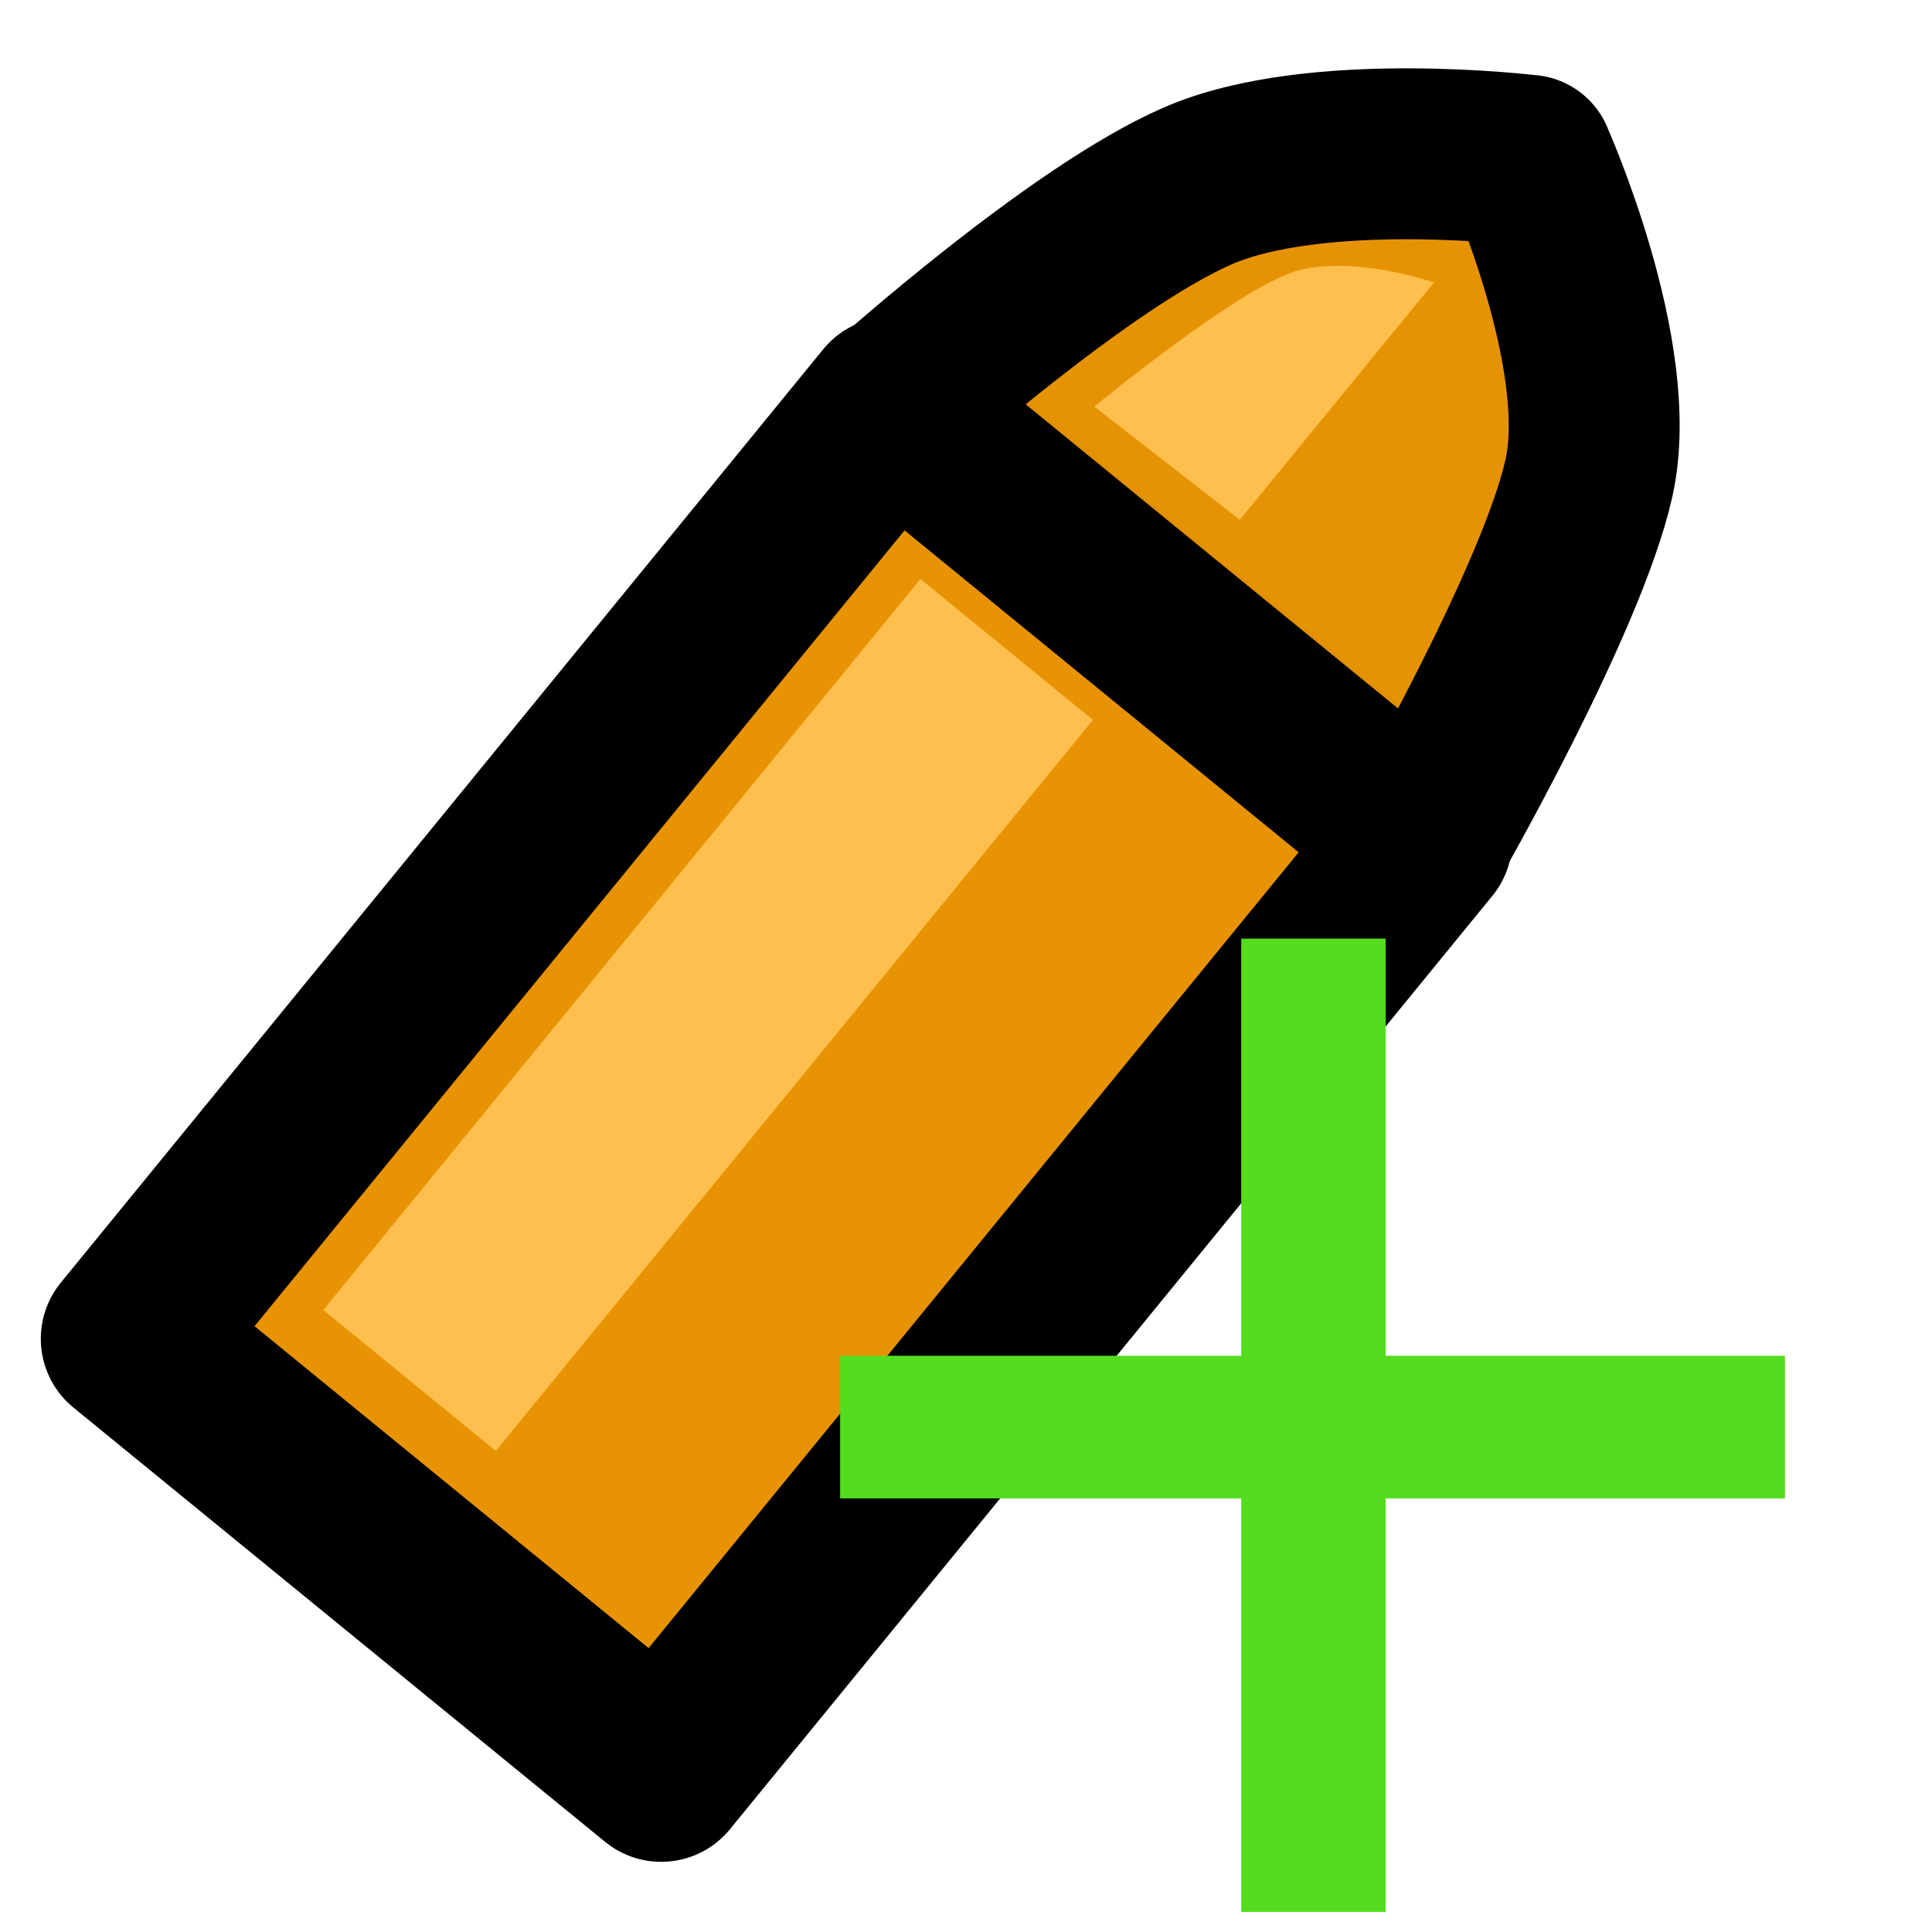
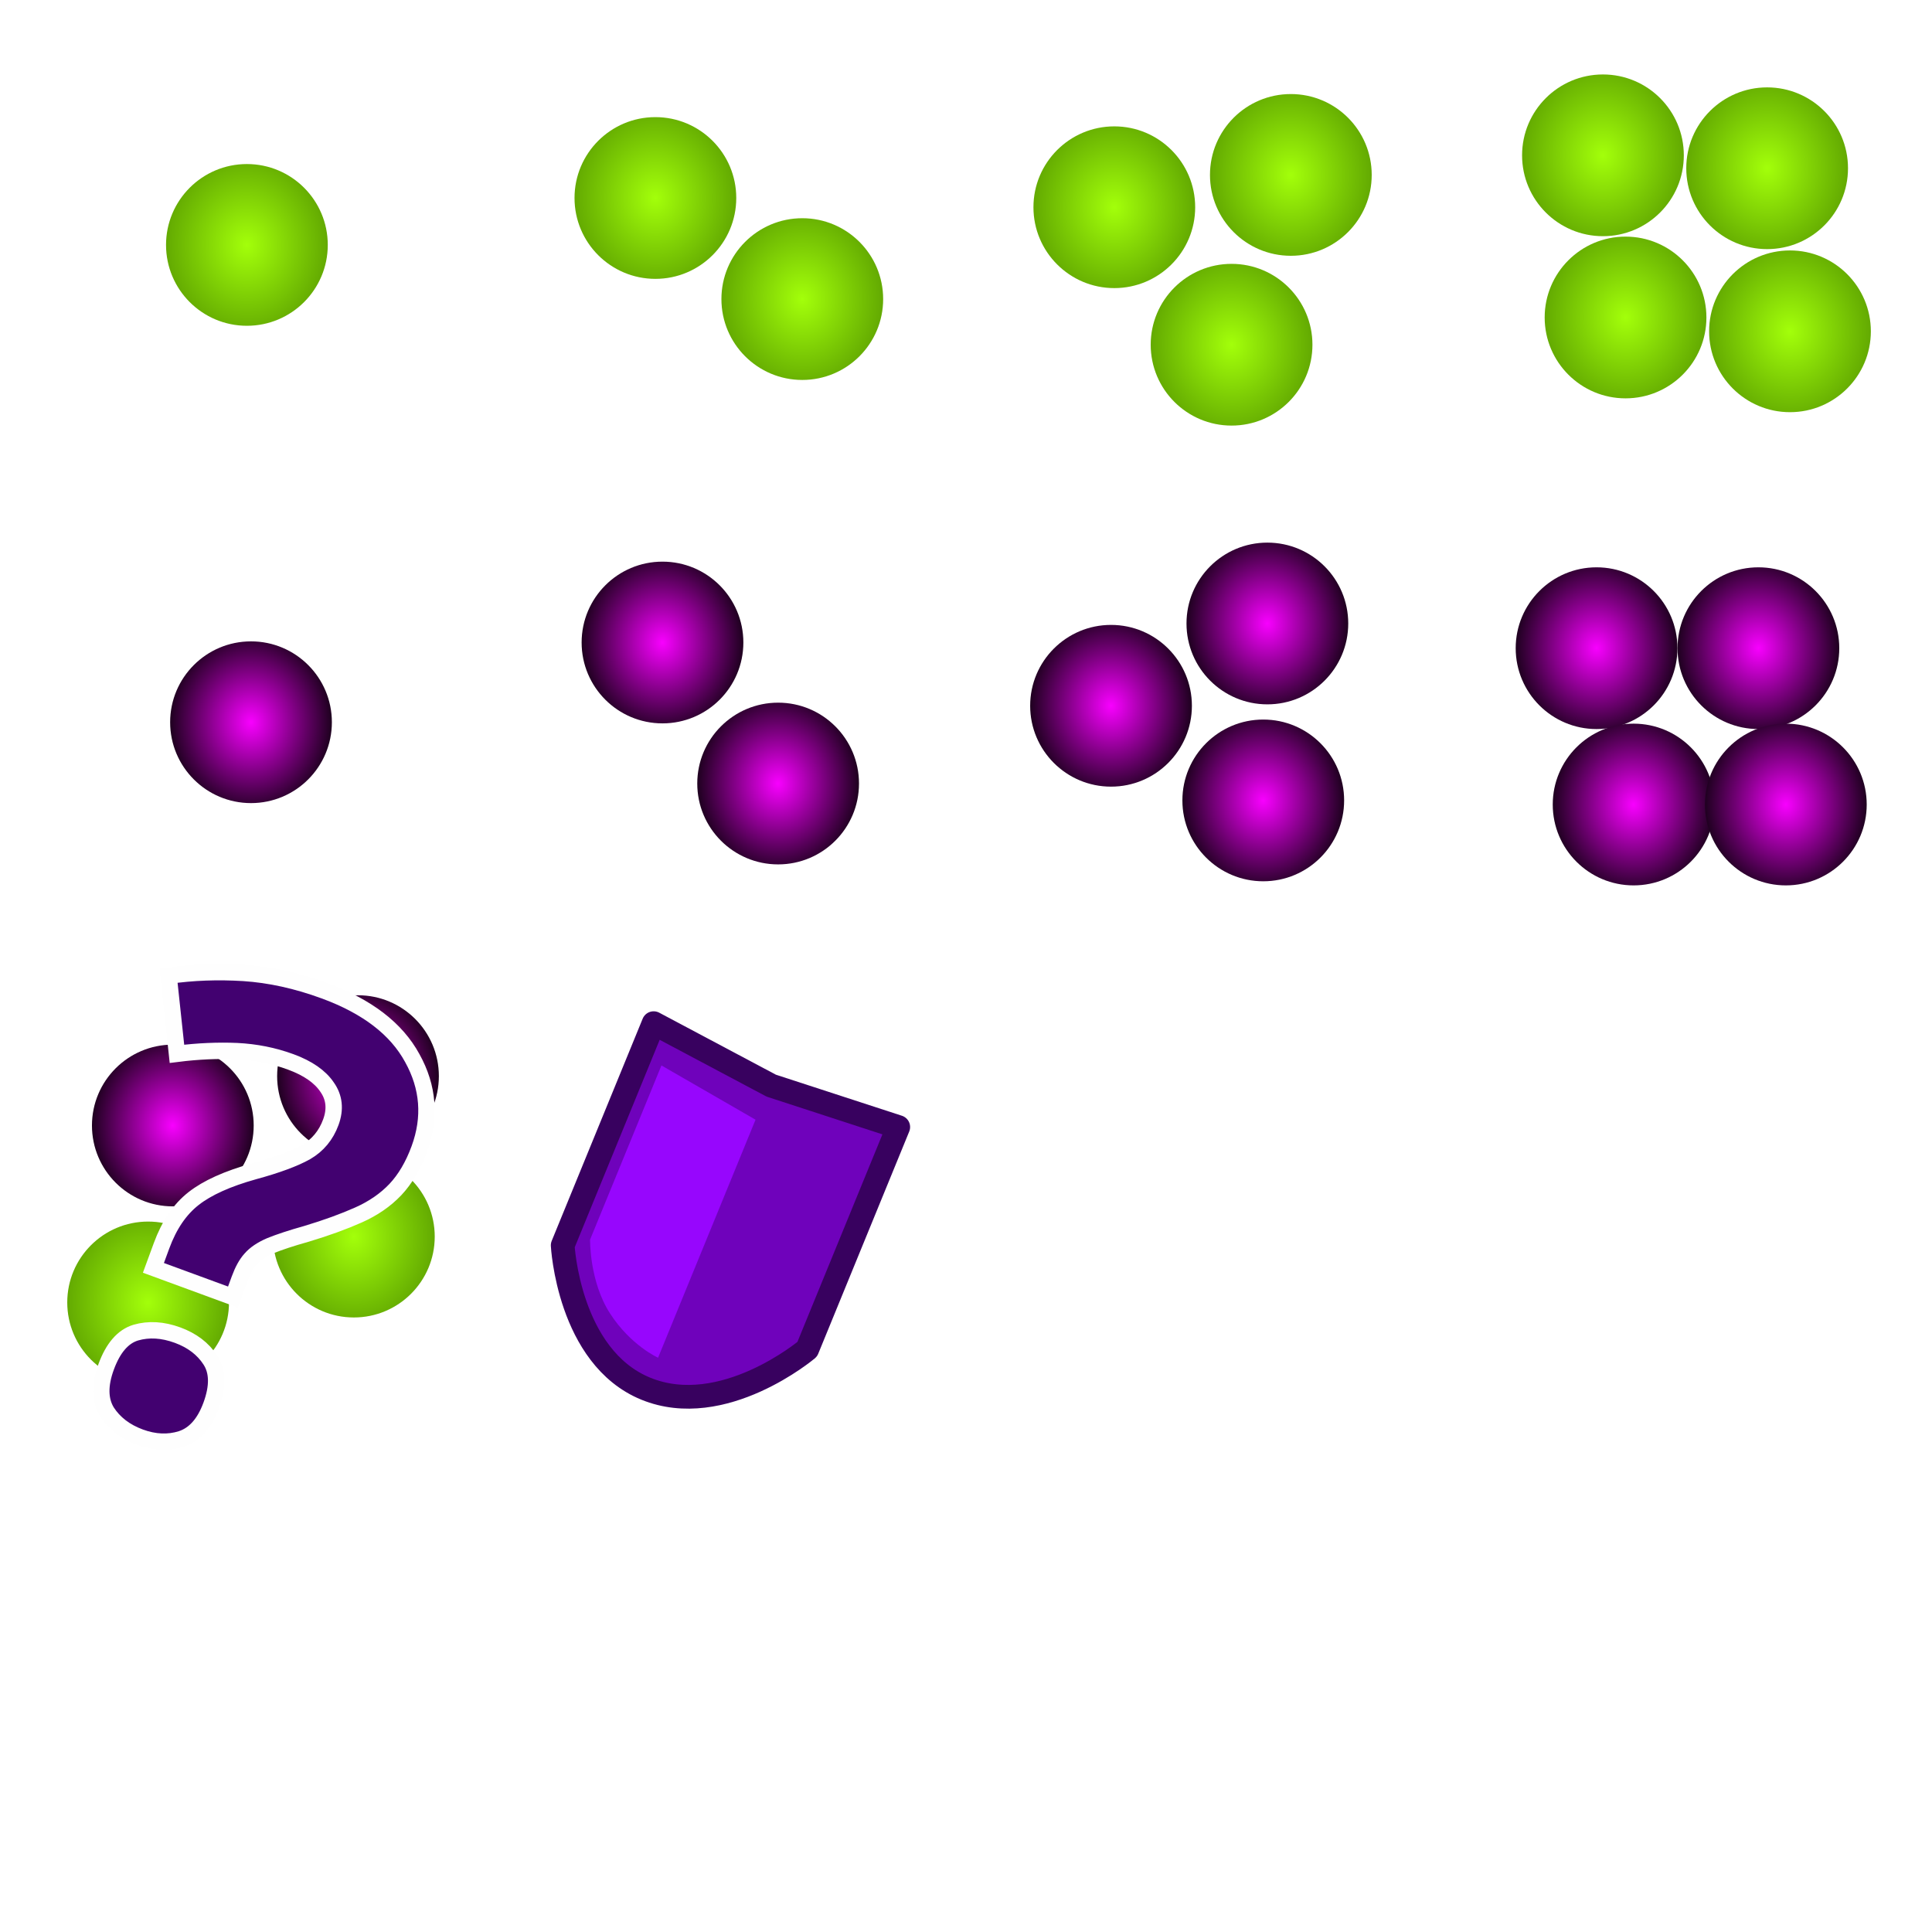
- <svg xmlns="http://www.w3.org/2000/svg" width="64" height="64" viewBox="0 0 16.933 16.933" version="1.1" id="svg8">
-   <defs id="defs2" />
-   <g id="layer1" transform="translate(0,-280.0666)">
-     <g id="g4512" transform="matrix(0.9416693,0.769181,-0.769181,0.9416693,222.7505,10.69034)">
-       <path id="rect4490" d="m 5.098,285.672 h 4.948 v 8.687 H 5.098 Z" style="opacity:1;fill:#e69200;fill-opacity:0.988;stroke:#000000;stroke-width:1.28;stroke-linecap:round;stroke-linejoin:round;stroke-miterlimit:4;stroke-dasharray:none;stroke-dashoffset:0;stroke-opacity:1;paint-order:normal" />
-       <path id="rect4492" d="m 7.533,281.401 c 0,0 1.385,0.694 1.788,1.5 0.403,0.806 0.726,2.771 0.726,2.771 l -4.948,-10e-6 c 0,0 0.279,-1.793 0.705,-2.62 0.426,-0.828 1.73,-1.651 1.73,-1.651 z" style="opacity:1;fill:#e69200;fill-opacity:0.987;stroke:#000000;stroke-width:1.232;stroke-linecap:round;stroke-linejoin:round;stroke-miterlimit:4;stroke-dasharray:none;stroke-dashoffset:0;stroke-opacity:1;paint-order:normal" />
-       <rect y="286.511" x="6.048" height="6.804" width="1.606" id="rect4499" style="opacity:1;fill:#ffbf4f;fill-opacity:0.988;stroke:none;stroke-width:0.882;stroke-linecap:round;stroke-linejoin:round;stroke-miterlimit:4;stroke-dasharray:none;stroke-dashoffset:0;stroke-opacity:1;paint-order:normal" />
-       <path transform="rotate(-39.24288)" style="opacity:1;fill:#ffbf4f;fill-opacity:0.988;stroke:none;stroke-width:0.87;stroke-linecap:round;stroke-linejoin:round;stroke-miterlimit:4;stroke-dasharray:none;stroke-dashoffset:0;stroke-opacity:1;paint-order:normal" d="m -173.874,223.506 c 0.416,-0.13 1.01,0.078 1.01,0.078 l -1.399,1.71 -1.049,-0.816 c 0,0 1.022,-0.841 1.438,-0.971 z" id="rect4542" />
-     </g>
+ <svg xmlns="http://www.w3.org/2000/svg" xmlns:xlink="http://www.w3.org/1999/xlink" width="256" height="256" viewBox="0 0 67.733 67.733" version="1.1" id="svg8">
+   <defs id="defs2">
+     <linearGradient id="linearGradient4668">
+       <stop style="stop-color:#f800ff;stop-opacity:1" offset="0" id="stop4664" />
+       <stop style="stop-color:#000000;stop-opacity:1" offset="1" id="stop4666" />
+     </linearGradient>
+     <radialGradient xlink:href="#linearGradient963" id="radialGradient933-0" cx="122.653" cy="93.171" fx="122.653" fy="93.171" r="2.835" gradientUnits="userSpaceOnUse" gradientTransform="matrix(1.140641,-0.04223909,0.04714159,1.27303,-121.3188,122.7792)" />
+     <linearGradient id="linearGradient963">
+       <stop id="stop959" offset="0" style="stop-color:#a3ff0a;stop-opacity:1" />
+       <stop id="stop961" offset="1" style="stop-color:#5a9e00;stop-opacity:1" />
+     </linearGradient>
+     <radialGradient xlink:href="#linearGradient963" id="radialGradient933-0-8" cx="122.653" cy="93.171" fx="122.653" fy="93.171" r="2.835" gradientUnits="userSpaceOnUse" gradientTransform="matrix(1.140641,-0.04223909,0.04714159,1.27303,-116.1688,126.3227)" />
+     <radialGradient xlink:href="#linearGradient963" id="radialGradient933-0-7" cx="122.653" cy="93.171" fx="122.653" fy="93.171" r="2.835" gradientUnits="userSpaceOnUse" gradientTransform="matrix(1.140641,-0.04223909,0.04714159,1.27303,-99.04019,121.9697)" />
+     <radialGradient xlink:href="#linearGradient963" id="radialGradient933-0-8-2" cx="122.653" cy="93.171" fx="122.653" fy="93.171" r="2.835" gradientUnits="userSpaceOnUse" gradientTransform="matrix(1.140641,-0.0422391,0.04714161,1.27303,-105.2296,123.1036)" />
+     <radialGradient xlink:href="#linearGradient963" id="radialGradient933-0-7-7" cx="122.653" cy="93.171" fx="122.653" fy="93.171" r="2.835" gradientUnits="userSpaceOnUse" gradientTransform="matrix(1.140641,-0.0422391,0.04714161,1.27303,-101.1191,127.9228)" />
+     <radialGradient xlink:href="#linearGradient4668" id="radialGradient933-0-7-7-9" cx="122.653" cy="93.171" fx="122.653" fy="93.171" r="2.835" gradientUnits="userSpaceOnUse" gradientTransform="matrix(1.140641,-0.04223911,0.04714162,1.27303,-121.07,138.3632)" />
+     <radialGradient xlink:href="#linearGradient4668" id="radialGradient933-0-7-7-9-6" cx="122.653" cy="93.171" fx="122.653" fy="93.171" r="2.835" gradientUnits="userSpaceOnUse" gradientTransform="matrix(1.140641,-0.04223913,0.04714163,1.27303,-117.016,143.3068)" />
+     <radialGradient xlink:href="#linearGradient963" id="radialGradient933-0-5" cx="122.653" cy="93.171" fx="122.653" fy="93.171" r="2.835" gradientUnits="userSpaceOnUse" gradientTransform="matrix(1.140641,-0.04223909,0.04714159,1.27303,-135.6399,124.424)" />
+     <radialGradient xlink:href="#linearGradient963" id="radialGradient933-0-7-7-6" cx="122.653" cy="93.171" fx="122.653" fy="93.171" r="2.835" gradientUnits="userSpaceOnUse" gradientTransform="matrix(1.140641,-0.0422391,0.04714161,1.27303,-87.30647,126.9678)" />
+     <radialGradient xlink:href="#linearGradient963" id="radialGradient933-0-8-2-1" cx="122.653" cy="93.171" fx="122.653" fy="93.171" r="2.835" gradientUnits="userSpaceOnUse" gradientTransform="matrix(1.140641,-0.0422391,0.04714161,1.27303,-88.09895,121.283)" />
+     <radialGradient xlink:href="#linearGradient963" id="radialGradient933-0-7-9" cx="122.653" cy="93.171" fx="122.653" fy="93.171" r="2.835" gradientUnits="userSpaceOnUse" gradientTransform="matrix(1.140641,-0.04223909,0.04714159,1.27303,-82.34238,121.736)" />
+     <radialGradient xlink:href="#linearGradient963" id="radialGradient933-0-7-7-6-0" cx="122.653" cy="93.171" fx="122.653" fy="93.171" r="2.835" gradientUnits="userSpaceOnUse" gradientTransform="matrix(1.140641,-0.0422391,0.04714161,1.27303,-81.54202,127.4535)" />
+     <radialGradient xlink:href="#linearGradient4668" id="radialGradient933-0-7-7-9-2" cx="122.653" cy="93.171" fx="122.653" fy="93.171" r="2.835" gradientUnits="userSpaceOnUse" gradientTransform="matrix(1.140641,-0.04223911,0.04714162,1.27303,-135.4957,141.1583)" />
+     <radialGradient xlink:href="#linearGradient4668" id="radialGradient933-0-7-7-9-6-9" cx="122.653" cy="93.171" fx="122.653" fy="93.171" r="2.835" gradientUnits="userSpaceOnUse" gradientTransform="matrix(1.140641,-0.04223913,0.04714163,1.27303,-105.3451,140.5813)" />
+     <radialGradient xlink:href="#linearGradient4668" id="radialGradient933-0-7-7-9-6-1" cx="122.653" cy="93.171" fx="122.653" fy="93.171" r="2.835" gradientUnits="userSpaceOnUse" gradientTransform="matrix(1.140641,-0.04223913,0.04714163,1.27303,-99.86321,137.696)" />
+     <radialGradient xlink:href="#linearGradient4668" id="radialGradient933-0-7-7-9-6-7" cx="122.653" cy="93.171" fx="122.653" fy="93.171" r="2.835" gradientUnits="userSpaceOnUse" gradientTransform="matrix(1.140641,-0.04223913,0.04714163,1.27303,-100.0075,143.8993)" />
+     <radialGradient xlink:href="#linearGradient4668" id="radialGradient933-0-7-7-9-6-4" cx="122.653" cy="93.171" fx="122.653" fy="93.171" r="2.835" gradientUnits="userSpaceOnUse" gradientTransform="matrix(1.140641,-0.04223913,0.04714163,1.27303,-88.32232,138.5616)" />
+     <radialGradient xlink:href="#linearGradient4668" id="radialGradient933-0-7-7-9-6-8" cx="122.653" cy="93.171" fx="122.653" fy="93.171" r="2.835" gradientUnits="userSpaceOnUse" gradientTransform="matrix(1.140641,-0.04223913,0.04714163,1.27303,-82.64826,138.5616)" />
+     <radialGradient xlink:href="#linearGradient4668" id="radialGradient933-0-7-7-9-6-14" cx="122.653" cy="93.171" fx="122.653" fy="93.171" r="2.835" gradientUnits="userSpaceOnUse" gradientTransform="matrix(1.140641,-0.04223913,0.04714163,1.27303,-87.02397,144.0435)" />
+     <radialGradient xlink:href="#linearGradient4668" id="radialGradient933-0-7-7-9-6-2" cx="122.653" cy="93.171" fx="122.653" fy="93.171" r="2.835" gradientUnits="userSpaceOnUse" gradientTransform="matrix(1.140641,-0.04223913,0.04714163,1.27303,-81.68631,144.0435)" />
+     <radialGradient xlink:href="#linearGradient4668" id="radialGradient933-0-7-7-9-2-9" cx="122.653" cy="93.171" fx="122.653" fy="93.171" r="2.835" gradientUnits="userSpaceOnUse" gradientTransform="matrix(1.140641,-0.04223911,0.04714162,1.27303,-138.2367,155.2959)" />
+     <radialGradient xlink:href="#linearGradient963" id="radialGradient933-0-5-5" cx="122.653" cy="93.171" fx="122.653" fy="93.171" r="2.835" gradientUnits="userSpaceOnUse" gradientTransform="matrix(1.140641,-0.04223909,0.04714159,1.27303,-131.8892,159.1909)" />
+     <radialGradient xlink:href="#linearGradient963" id="radialGradient933-0-5-53" cx="122.653" cy="93.171" fx="122.653" fy="93.171" r="2.835" gradientUnits="userSpaceOnUse" gradientTransform="matrix(1.140641,-0.04223909,0.04714159,1.27303,-139.1022,161.4991)" />
+     <radialGradient xlink:href="#linearGradient4668" id="radialGradient933-0-7-7-9-2-5" cx="122.653" cy="93.171" fx="122.653" fy="93.171" r="2.835" gradientUnits="userSpaceOnUse" gradientTransform="matrix(1.140641,-0.04223911,0.04714162,1.27303,-131.7449,153.5648)" />
+   </defs>
+   <g id="layer1" transform="translate(0,-229.2666)">
+     <circle r="2.835" cy="236.208" cx="22.977" id="path925-2" style="fill:url(#radialGradient933-0);fill-opacity:1;stroke:none;stroke-width:0.965;stroke-linejoin:round;stroke-miterlimit:4;stroke-dasharray:none;stroke-opacity:1" />
+     <circle r="2.835" cy="239.752" cx="28.127" id="path925-2-2" style="fill:url(#radialGradient933-0-8);fill-opacity:1;stroke:none;stroke-width:0.965;stroke-linejoin:round;stroke-miterlimit:4;stroke-dasharray:none;stroke-opacity:1" />
+     <circle r="2.835" cy="235.399" cx="45.255" id="path925-2-3" style="fill:url(#radialGradient933-0-7);fill-opacity:1;stroke:none;stroke-width:0.965;stroke-linejoin:round;stroke-miterlimit:4;stroke-dasharray:none;stroke-opacity:1" />
+     <circle r="2.835" cy="236.532" cx="39.066" id="path925-2-2-5" style="fill:url(#radialGradient933-0-8-2);fill-opacity:1;stroke:none;stroke-width:0.965;stroke-linejoin:round;stroke-miterlimit:4;stroke-dasharray:none;stroke-opacity:1" />
+     <circle r="2.835" cy="241.352" cx="43.177" id="path925-2-3-8" style="fill:url(#radialGradient933-0-7-7);fill-opacity:1;stroke:none;stroke-width:0.965;stroke-linejoin:round;stroke-miterlimit:4;stroke-dasharray:none;stroke-opacity:1" />
+     <circle r="2.835" cy="251.792" cx="23.226" id="path925-2-3-8-7" style="fill:url(#radialGradient933-0-7-7-9);fill-opacity:1;stroke:none;stroke-width:0.965;stroke-linejoin:round;stroke-miterlimit:4;stroke-dasharray:none;stroke-opacity:1" />
+     <circle r="2.835" cy="256.736" cx="27.28" id="path925-2-3-8-7-2" style="fill:url(#radialGradient933-0-7-7-9-6);fill-opacity:1;stroke:none;stroke-width:0.965;stroke-linejoin:round;stroke-miterlimit:4;stroke-dasharray:none;stroke-opacity:1" />
    <g transform="translate(-33.36915,-18.57843)" id="g4512-8">
      <path id="rect4490-5" d="m 5.098,285.672 h 4.948 v 8.687 H 5.098 Z" style="opacity:1;fill:#e69200;fill-opacity:0.988;stroke:#000000;stroke-width:1.28;stroke-linecap:round;stroke-linejoin:round;stroke-miterlimit:4;stroke-dasharray:none;stroke-dashoffset:0;stroke-opacity:1;paint-order:normal" />
      <path id="rect4492-3" d="m 7.533,281.401 c 0,0 1.385,0.694 1.788,1.5 0.403,0.806 0.726,2.771 0.726,2.771 l -4.948,-10e-6 c 0,0 0.279,-1.793 0.705,-2.62 0.426,-0.828 1.73,-1.651 1.73,-1.651 z" style="opacity:1;fill:#e69200;fill-opacity:0.987;stroke:#000000;stroke-width:1.232;stroke-linecap:round;stroke-linejoin:round;stroke-miterlimit:4;stroke-dasharray:none;stroke-dashoffset:0;stroke-opacity:1;paint-order:normal" />
      <rect y="286.511" x="6.048" height="6.804" width="1.606" id="rect4499-4" style="opacity:1;fill:#ffbf4f;fill-opacity:0.988;stroke:none;stroke-width:0.882;stroke-linecap:round;stroke-linejoin:round;stroke-miterlimit:4;stroke-dasharray:none;stroke-dashoffset:0;stroke-opacity:1;paint-order:normal" />
    </g>
-     <text xml:space="preserve" style="font-style:normal;font-variant:normal;font-weight:normal;font-stretch:normal;font-size:17.61px;line-height:1.25;font-family:Impact;-inkscape-font-specification:Impact;letter-spacing:0px;word-spacing:0px;fill:#54dd1e;fill-opacity:1;stroke:none;stroke-width:0.44" x="6.49" y="298.78" id="text4540">
-       <tspan id="tspan4538" x="6.49" y="298.78" style="fill:#54dd1e;fill-opacity:1;stroke-width:0.44">+</tspan>
+     <g id="g4719" transform="translate(-16.57071,-16.97161)">
+       <path style="opacity:1;fill:#e69200;fill-opacity:0.988;stroke:#000000;stroke-width:1.28;stroke-linecap:round;stroke-linejoin:round;stroke-miterlimit:4;stroke-dasharray:none;stroke-dashoffset:0;stroke-opacity:1;paint-order:normal" d="m 5.098,285.672 h 4.948 v 8.687 H 5.098 Z" id="rect4490" transform="matrix(0.9416693,0.769181,-0.769181,0.9416693,222.7505,10.69034)" />
+       <path style="opacity:1;fill:#e69200;fill-opacity:0.987;stroke:#000000;stroke-width:1.232;stroke-linecap:round;stroke-linejoin:round;stroke-miterlimit:4;stroke-dasharray:none;stroke-dashoffset:0;stroke-opacity:1;paint-order:normal" d="m 7.533,281.401 c 0,0 1.385,0.694 1.788,1.5 0.403,0.806 0.726,2.771 0.726,2.771 l -4.948,-10e-6 c 0,0 0.279,-1.793 0.705,-2.62 0.426,-0.828 1.73,-1.651 1.73,-1.651 z" id="rect4492" transform="matrix(0.9416693,0.769181,-0.769181,0.9416693,222.7505,10.69034)" />
+       <rect style="opacity:1;fill:#ffbf4f;fill-opacity:0.988;stroke:none;stroke-width:0.882;stroke-linecap:round;stroke-linejoin:round;stroke-miterlimit:4;stroke-dasharray:none;stroke-dashoffset:0;stroke-opacity:1;paint-order:normal" id="rect4499" width="1.606" height="6.804" x="6.048" y="286.511" transform="matrix(0.9416693,0.769181,-0.769181,0.9416693,222.7505,10.69034)" />
+       <path id="rect4542" d="m -173.874,223.506 c 0.416,-0.13 1.01,0.078 1.01,0.078 l -1.399,1.71 -1.049,-0.816 c 0,0 1.022,-0.841 1.438,-0.971 z" style="opacity:1;fill:#ffbf4f;fill-opacity:0.988;stroke:none;stroke-width:0.87;stroke-linecap:round;stroke-linejoin:round;stroke-miterlimit:4;stroke-dasharray:none;stroke-dashoffset:0;stroke-opacity:1;paint-order:normal" transform="matrix(1.215887,-1.9135629e-8,1.9135629e-8,1.215887,222.7505,10.69034)" />
+       <text id="text4540" y="298.78" x="6.49" style="font-style:normal;font-variant:normal;font-weight:normal;font-stretch:normal;font-size:17.61px;line-height:1.25;font-family:Impact;-inkscape-font-specification:Impact;letter-spacing:0px;word-spacing:0px;fill:#54dd1e;fill-opacity:1;stroke:none;stroke-width:0.44" xml:space="preserve">
+         <tspan style="fill:#54dd1e;fill-opacity:1;stroke-width:0.44" y="298.78" x="6.49" id="tspan4538">+</tspan>
+       </text>
+     </g>
+     <circle r="2.835" cy="237.853" cx="8.656" id="path925-2-8" style="fill:url(#radialGradient933-0-5);fill-opacity:1;stroke:none;stroke-width:0.965;stroke-linejoin:round;stroke-miterlimit:4;stroke-dasharray:none;stroke-opacity:1" />
+     <circle r="2.835" cy="235.165" cx="61.953" id="path925-2-3-5" style="fill:url(#radialGradient933-0-7-9);fill-opacity:1;stroke:none;stroke-width:0.965;stroke-linejoin:round;stroke-miterlimit:4;stroke-dasharray:none;stroke-opacity:1" />
+     <circle r="2.835" cy="234.712" cx="56.197" id="path925-2-2-5-1" style="fill:url(#radialGradient933-0-8-2-1);fill-opacity:1;stroke:none;stroke-width:0.965;stroke-linejoin:round;stroke-miterlimit:4;stroke-dasharray:none;stroke-opacity:1" />
+     <circle r="2.835" cy="240.397" cx="56.989" id="path925-2-3-8-0" style="fill:url(#radialGradient933-0-7-7-6);fill-opacity:1;stroke:none;stroke-width:0.965;stroke-linejoin:round;stroke-miterlimit:4;stroke-dasharray:none;stroke-opacity:1" />
+     <circle r="2.835" cy="240.882" cx="62.754" id="path925-2-3-8-0-3" style="fill:url(#radialGradient933-0-7-7-6-0);fill-opacity:1;stroke:none;stroke-width:0.965;stroke-linejoin:round;stroke-miterlimit:4;stroke-dasharray:none;stroke-opacity:1" />
+     <circle r="2.835" cy="254.587" cx="8.8" id="path925-2-3-8-7-0" style="fill:url(#radialGradient933-0-7-7-9-2);fill-opacity:1;stroke:none;stroke-width:0.965;stroke-linejoin:round;stroke-miterlimit:4;stroke-dasharray:none;stroke-opacity:1" />
+     <circle r="2.835" cy="254.01" cx="38.951" id="path925-2-3-8-7-2-9" style="fill:url(#radialGradient933-0-7-7-9-6-9);fill-opacity:1;stroke:none;stroke-width:0.965;stroke-linejoin:round;stroke-miterlimit:4;stroke-dasharray:none;stroke-opacity:1" />
+     <circle r="2.835" cy="251.125" cx="44.432" id="path925-2-3-8-7-2-8" style="fill:url(#radialGradient933-0-7-7-9-6-1);fill-opacity:1;stroke:none;stroke-width:0.965;stroke-linejoin:round;stroke-miterlimit:4;stroke-dasharray:none;stroke-opacity:1" />
+     <circle r="2.835" cy="257.328" cx="44.288" id="path925-2-3-8-7-2-7" style="fill:url(#radialGradient933-0-7-7-9-6-7);fill-opacity:1;stroke:none;stroke-width:0.965;stroke-linejoin:round;stroke-miterlimit:4;stroke-dasharray:none;stroke-opacity:1" />
+     <circle r="2.835" cy="251.991" cx="55.973" id="path925-2-3-8-7-2-89" style="fill:url(#radialGradient933-0-7-7-9-6-4);fill-opacity:1;stroke:none;stroke-width:0.965;stroke-linejoin:round;stroke-miterlimit:4;stroke-dasharray:none;stroke-opacity:1" />
+     <circle r="2.835" cy="251.991" cx="61.647" id="path925-2-3-8-7-2-74" style="fill:url(#radialGradient933-0-7-7-9-6-8);fill-opacity:1;stroke:none;stroke-width:0.965;stroke-linejoin:round;stroke-miterlimit:4;stroke-dasharray:none;stroke-opacity:1" />
+     <circle r="2.835" cy="257.472" cx="57.272" id="path925-2-3-8-7-2-1" style="fill:url(#radialGradient933-0-7-7-9-6-14);fill-opacity:1;stroke:none;stroke-width:0.965;stroke-linejoin:round;stroke-miterlimit:4;stroke-dasharray:none;stroke-opacity:1" />
+     <circle r="2.835" cy="257.472" cx="62.609" id="path925-2-3-8-7-2-3" style="fill:url(#radialGradient933-0-7-7-9-6-2);fill-opacity:1;stroke:none;stroke-width:0.965;stroke-linejoin:round;stroke-miterlimit:4;stroke-dasharray:none;stroke-opacity:1" />
+     <circle r="2.835" cy="268.725" cx="6.059" id="path925-2-3-8-7-0-7" style="fill:url(#radialGradient933-0-7-7-9-2-9);fill-opacity:1;stroke:none;stroke-width:0.965;stroke-linejoin:round;stroke-miterlimit:4;stroke-dasharray:none;stroke-opacity:1" />
+     <circle r="2.835" cy="272.62" cx="12.406" id="path925-2-8-8" style="fill:url(#radialGradient933-0-5-5);fill-opacity:1;stroke:none;stroke-width:0.965;stroke-linejoin:round;stroke-miterlimit:4;stroke-dasharray:none;stroke-opacity:1" />
+     <circle r="2.835" cy="274.928" cx="5.193" id="path925-2-8-5" style="fill:url(#radialGradient933-0-5-53);fill-opacity:1;stroke:none;stroke-width:0.965;stroke-linejoin:round;stroke-miterlimit:4;stroke-dasharray:none;stroke-opacity:1" />
+     <circle r="2.835" cy="266.994" cx="12.551" id="path925-2-3-8-7-0-6" style="fill:url(#radialGradient933-0-7-7-9-2-5);fill-opacity:1;stroke:none;stroke-width:0.965;stroke-linejoin:round;stroke-miterlimit:4;stroke-dasharray:none;stroke-opacity:1" />
+     <text xml:space="preserve" style="font-style:normal;font-variant:normal;font-weight:bold;font-stretch:normal;font-size:22.969px;line-height:1.25;font-family:'Myanmar Text';-inkscape-font-specification:'Myanmar Text Bold';letter-spacing:0px;word-spacing:0px;fill:#420170;fill-opacity:1;stroke:#fefefe;stroke-width:0.574;stroke-opacity:1" x="96.316" y="260.518" id="text5019" transform="rotate(20.16603)">
+       <tspan id="tspan5017" x="96.316" y="260.518" style="font-style:normal;font-variant:normal;font-weight:bold;font-stretch:normal;font-family:'Myanmar Text';-inkscape-font-specification:'Myanmar Text Bold';fill:#420170;fill-opacity:1;stroke:#fefefe;stroke-width:0.574;stroke-opacity:1">?</tspan>
    </text>
+     <g id="g6566" transform="rotate(22.2708,23.60828,271.0951)">
+       <path id="rect6543" d="m 20.71,265.844 4.646,0.465 4.669,-0.345 v 8.418 c 0,0 -1.786,3.425 -4.715,3.425 -2.929,0 -4.599,-3.546 -4.599,-3.546 z" style="opacity:1;fill:#6f02bb;fill-opacity:1;stroke:#38015f;stroke-width:0.832;stroke-linecap:round;stroke-linejoin:round;stroke-miterlimit:4;stroke-dasharray:none;stroke-dashoffset:0;stroke-opacity:1;paint-order:normal" />
+       <path id="rect6546" d="m 21.524,267.112 3.774,0.51 v 9.018 c 0,0 -1.048,-0.033 -2.146,-0.798 -1.098,-0.765 -1.629,-2.13 -1.629,-2.13 z" style="opacity:1;fill:#9706fd;fill-opacity:1;stroke:none;stroke-width:1.058;stroke-linecap:round;stroke-linejoin:round;stroke-miterlimit:4;stroke-dasharray:none;stroke-dashoffset:0;stroke-opacity:1;paint-order:normal" />
+     </g>
+     <g transform="translate(-50.97105,17.11576)" id="g6566-4">
+       <path id="rect6543-5" d="m 20.71,265.844 4.646,0.465 4.669,-0.345 v 8.418 c 0,0 -1.786,3.425 -4.715,3.425 -2.929,0 -4.599,-3.546 -4.599,-3.546 z" style="opacity:1;fill:#6f02bb;fill-opacity:1;stroke:#38015f;stroke-width:0.832;stroke-linecap:round;stroke-linejoin:round;stroke-miterlimit:4;stroke-dasharray:none;stroke-dashoffset:0;stroke-opacity:1;paint-order:normal" />
+       <path id="rect6546-7" d="m 21.524,267.112 3.774,0.51 v 9.018 c 0,0 -1.048,-0.033 -2.146,-0.798 -1.098,-0.765 -1.629,-2.13 -1.629,-2.13 z" style="opacity:1;fill:#9706fd;fill-opacity:1;stroke:none;stroke-width:1.058;stroke-linecap:round;stroke-linejoin:round;stroke-miterlimit:4;stroke-dasharray:none;stroke-dashoffset:0;stroke-opacity:1;paint-order:normal" />
+     </g>
  </g>
</svg>
